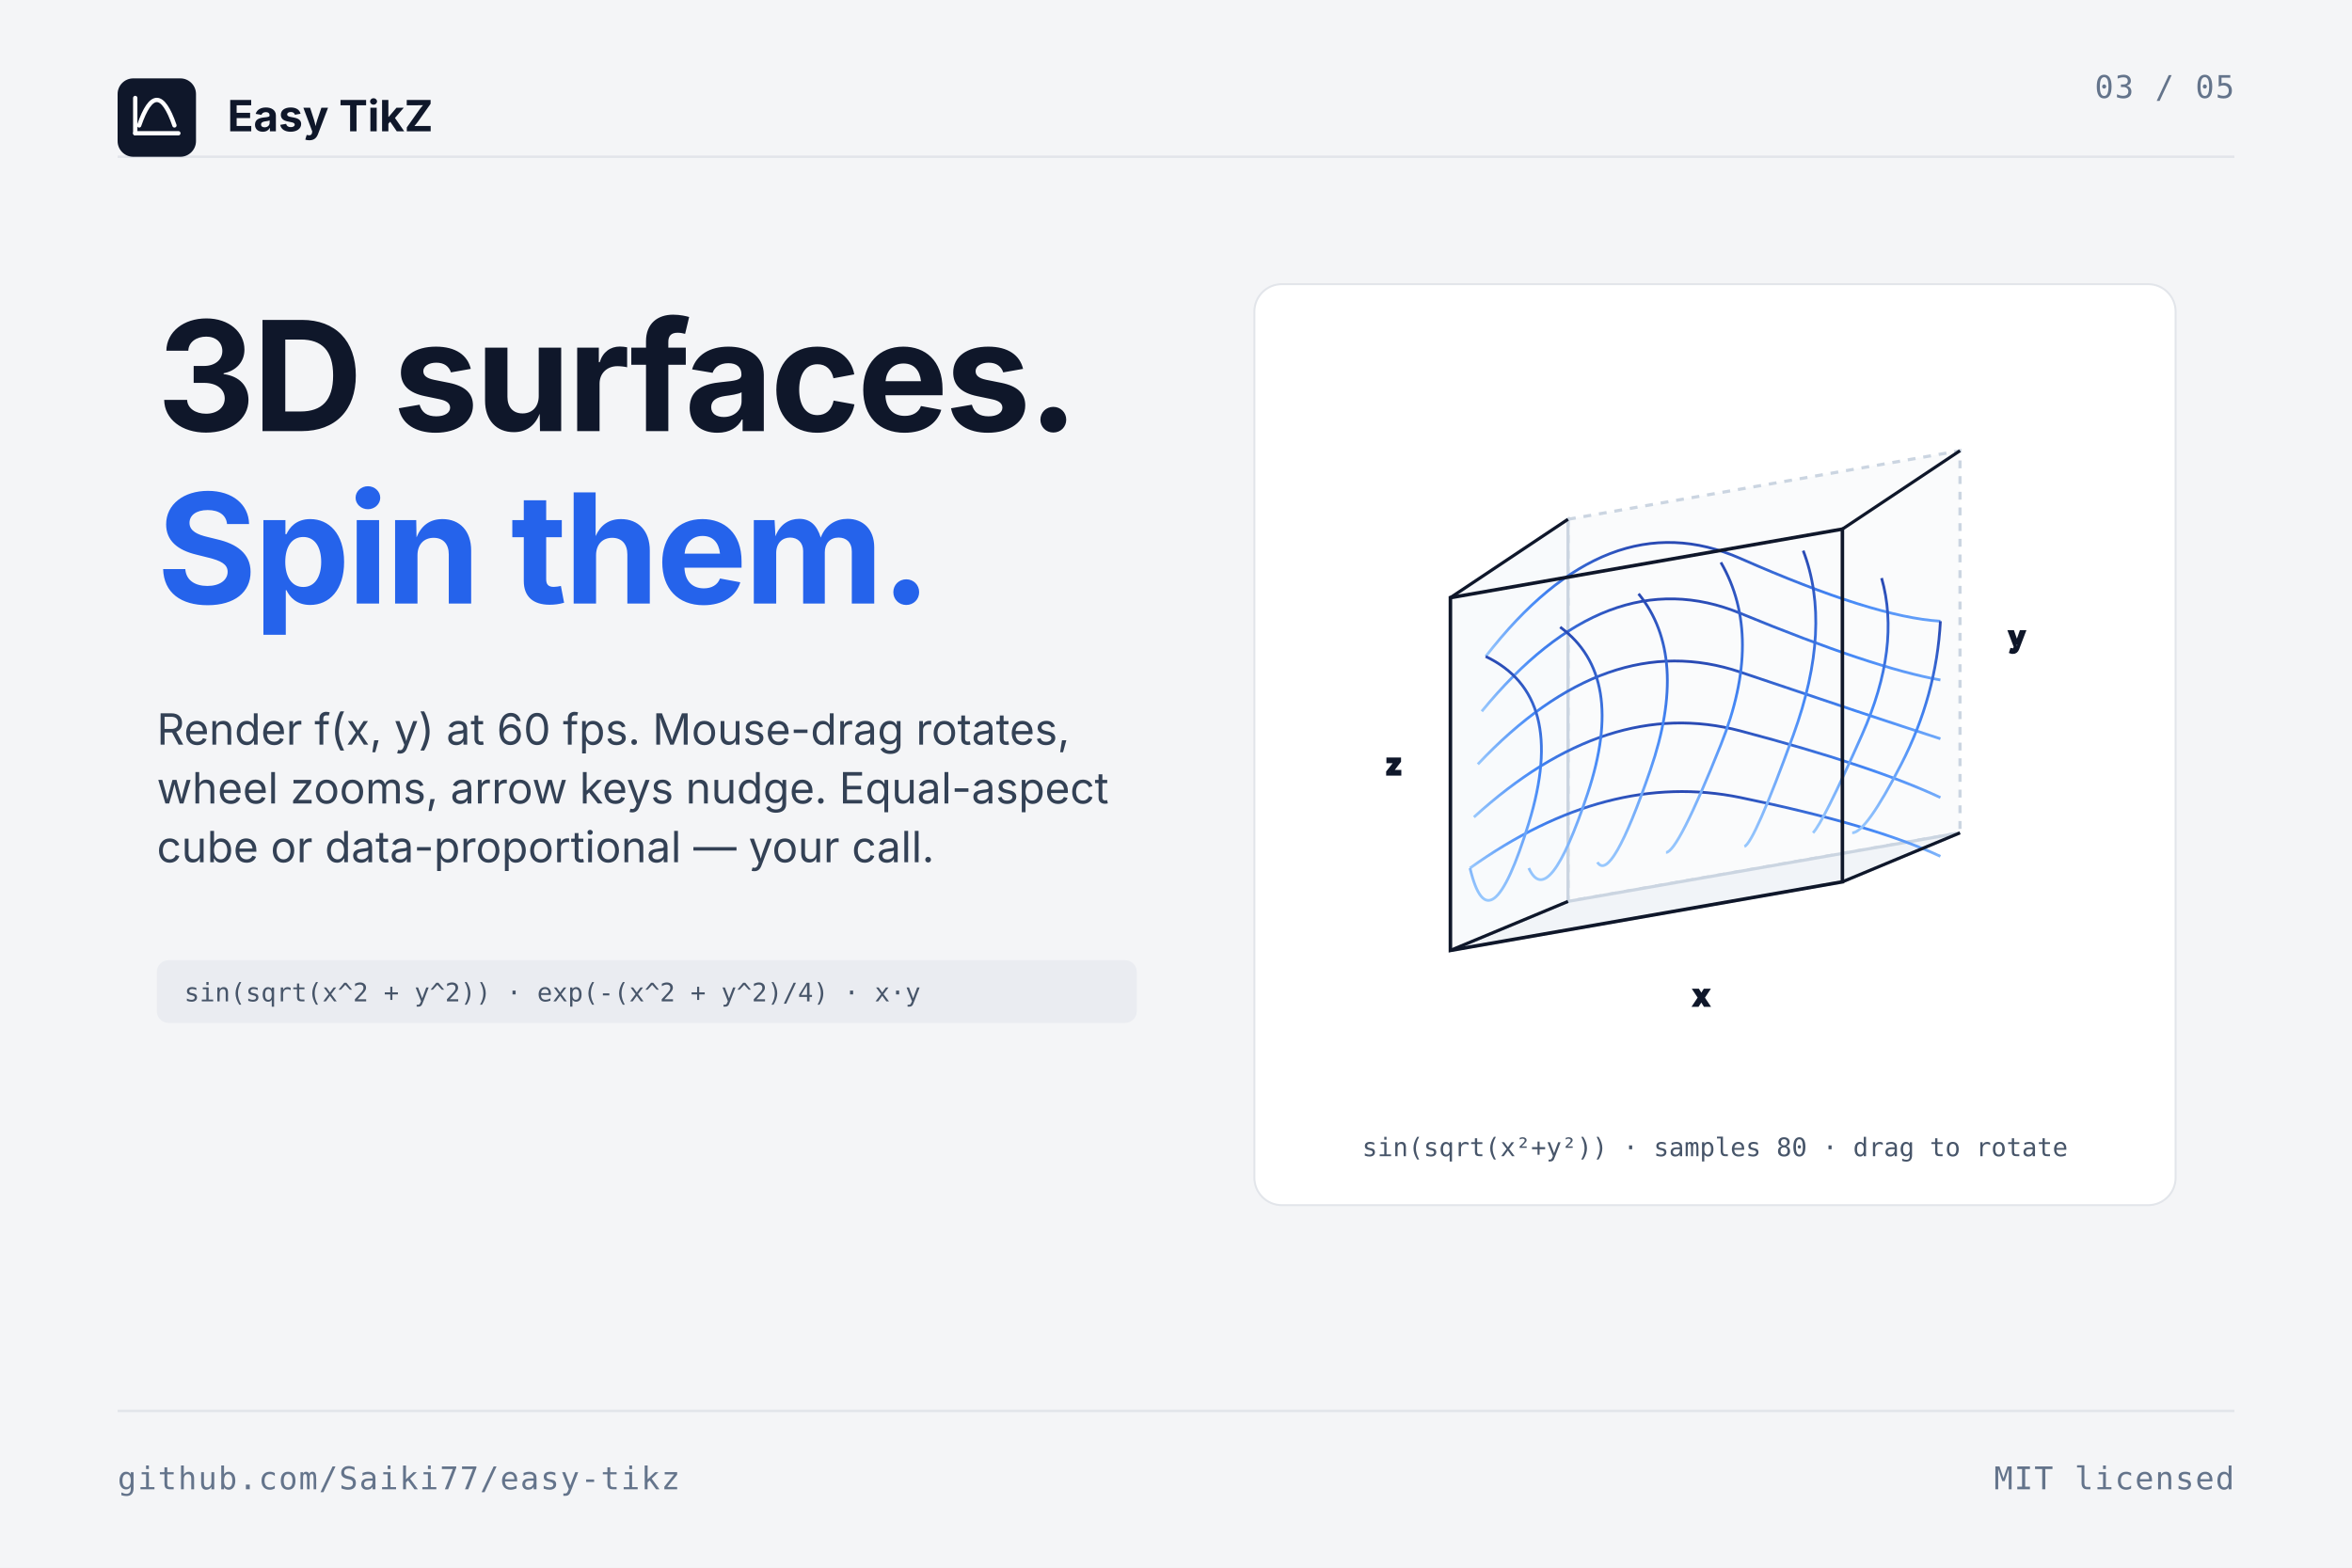
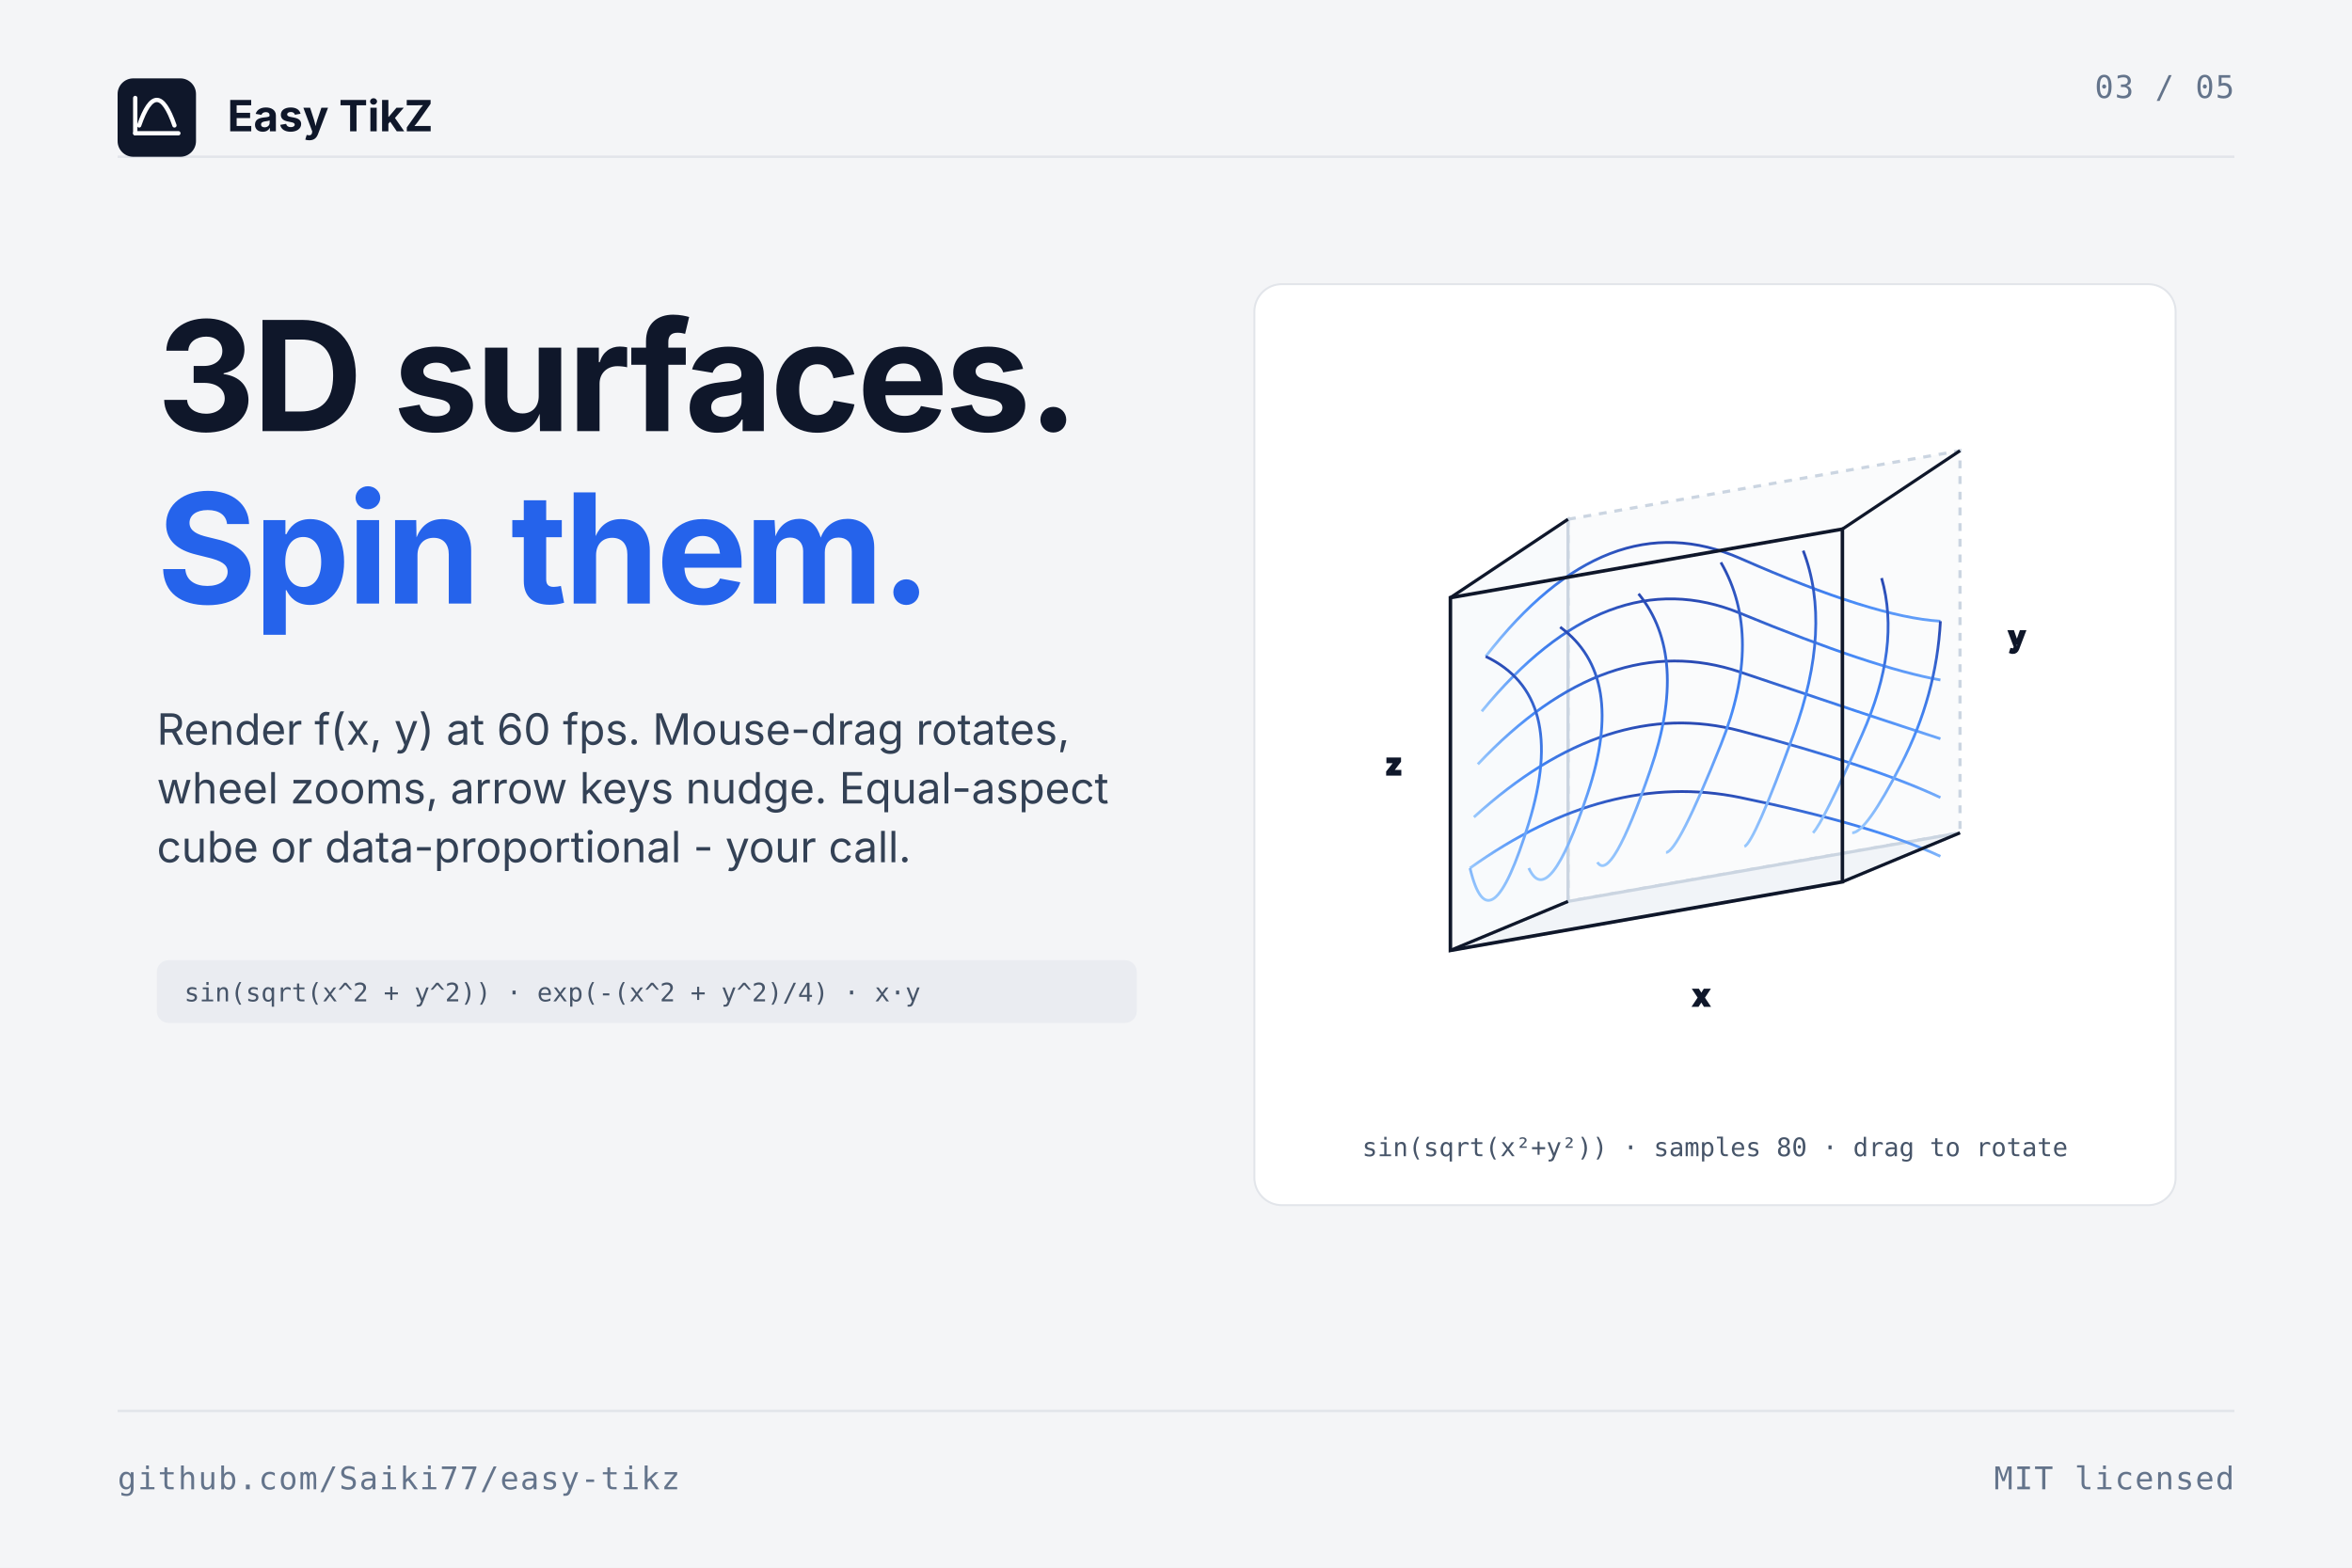
- <svg xmlns="http://www.w3.org/2000/svg" viewBox="0 0 1200 800" width="1200" height="800" role="img" aria-label="Easy TikZ — 3D surfaces">
+ <svg xmlns="http://www.w3.org/2000/svg" viewBox="0 0 1200 800" width="1200" height="800" role="img" aria-label="Easy TikZ - 3D surfaces">
  <defs>
    <style>
      .bg { fill: #F4F5F7; }
      .frame { stroke: #E2E5EA; stroke-width: 1.25; fill: none; }
      .title { font: 700 78px/1.0 -apple-system, "SF Pro Display", Inter, system-ui, sans-serif; fill: #0F172A; letter-spacing: -0.02em; }
      .sub { font: 400 22px/1.45 -apple-system, "SF Pro Display", Inter, system-ui, sans-serif; fill: #334155; }
      .pill { font: 500 13px/1 ui-monospace, "SF Mono", Menlo, monospace; fill: #475569; }
      .crumb { font: 400 16px/1 ui-monospace, "SF Mono", Menlo, monospace; fill: #64748B; letter-spacing: 0.04em; }
      .brand { font: 700 22px/1 -apple-system, "SF Pro Display", Inter, system-ui, sans-serif; fill: #0F172A; }
      .axislbl { font: 500 14px/1 -apple-system, "SF Pro Display", Inter, system-ui, sans-serif; fill: #475569; }
      .accent { fill: #2563EB; }
    </style>
    <linearGradient id="surf" x1="0" y1="0" x2="0" y2="1">
      <stop offset="0%" stop-color="#1E40AF" />
      <stop offset="50%" stop-color="#3B82F6" />
      <stop offset="100%" stop-color="#93C5FD" />
    </linearGradient>
  </defs>
  <rect class="bg" width="1200" height="800" />
  <line class="frame" x1="60" y1="80" x2="1140" y2="80" />
  <line class="frame" x1="60" y1="720" x2="1140" y2="720" />
  <g transform="translate(60 40)">
    <rect width="40" height="40" rx="8" fill="#0F172A" />
    <g stroke="#FFFFFF" stroke-width="2.2" fill="none" stroke-linecap="round" stroke-linejoin="round">
      <path d="M9 28 L31 28" />
      <path d="M9 28 L9 10" />
      <path d="M11 24 Q20 -2 29 24" />
    </g>
    <text class="brand" x="56" y="27">Easy TikZ</text>
  </g>
  <text class="crumb" x="1140" y="50" text-anchor="end">03 / 05</text>
  <g transform="translate(80 220)">
    <text class="title" x="0" y="0">3D surfaces.</text>
    <text class="title accent" x="0" y="88">Spin them.</text>
    <text class="sub" x="0" y="160">Render f(x, y) at 60 fps. Mouse-drag rotates,</text>
    <text class="sub" x="0" y="190">wheel zooms, arrow keys nudge. Equal-aspect</text>
-     <text class="sub" x="0" y="220">cube or data-proportional — your call.</text>
+     <text class="sub" x="0" y="220">cube or data-proportional - your call.</text>
    <g transform="translate(0 270)">
      <rect width="500" height="32" rx="6" fill="#EAECF1" />
      <text class="pill" x="14" y="21">sin(sqrt(x^2 + y^2)) · exp(-(x^2 + y^2)/4) · x·y</text>
    </g>
  </g>
  <g transform="translate(640 145)">
    <rect width="470" height="470" rx="14" fill="#FFFFFF" stroke="#E2E5EA" />
    <g transform="translate(80 80)" stroke="#0F172A" stroke-width="1.6" fill="none">
      <polygon points="80,40 280,5 280,200 80,235" fill="#FAFBFC" stroke="#CBD5E1" stroke-dasharray="4 4" />
      <polygon points="20,260 220,225 280,200 80,235" fill="#F1F4F8" stroke="#CBD5E1" />
      <polygon points="20,80 80,40 80,235 20,260" fill="#F8FAFC" stroke="#CBD5E1" />
      <g stroke="url(#surf)" stroke-width="1.4" fill="none" opacity="0.95">
        <path d="M 38 110 Q 100 30, 168 60 T 270 92" />
        <path d="M 36 138 Q 100 60, 168 88 T 270 122" />
        <path d="M 34 165 Q 100 95, 168 118 T 270 152" />
        <path d="M 32 192 Q 100 130, 168 148 T 270 182" />
        <path d="M 30 218 Q 100 168, 168 182 T 270 212" />
        <path d="M 38 110 Q 80 130, 60 195 T 30 218" />
        <path d="M 76 95 Q 110 120, 90 180 T 60 218" />
        <path d="M 116 78 Q 142 110, 122 168 T 95 215" />
        <path d="M 158 62 Q 180 100, 158 155 T 130 210" />
        <path d="M 200 56 Q 215 95, 195 150 T 170 207" />
        <path d="M 240 70 Q 250 105, 230 150 T 205 200" />
        <path d="M 270 92 Q 268 130, 250 165 T 225 200" />
      </g>
      <polygon points="20,80 220,45 220,225 20,260" fill="none" stroke="#0F172A" stroke-width="1.8" />
      <line x1="20" y1="80" x2="80" y2="40" />
      <line x1="220" y1="45" x2="280" y2="5" />
      <line x1="220" y1="225" x2="280" y2="200" />
      <line x1="20" y1="260" x2="80" y2="235" />
      <text class="axislbl" x="148" y="288" text-anchor="middle">x</text>
      <text class="axislbl" x="-5" y="170" text-anchor="end">z</text>
      <text class="axislbl" x="305" y="105" text-anchor="start">y</text>
    </g>
    <text class="pill" x="235" y="445" text-anchor="middle">sin(sqrt(x²+y²)) · samples 80 · drag to rotate</text>
  </g>
  <text class="crumb" x="60" y="760">github.com/Saiki77/easy-tikz</text>
  <text class="crumb" x="1140" y="760" text-anchor="end">MIT licensed</text>
</svg>
